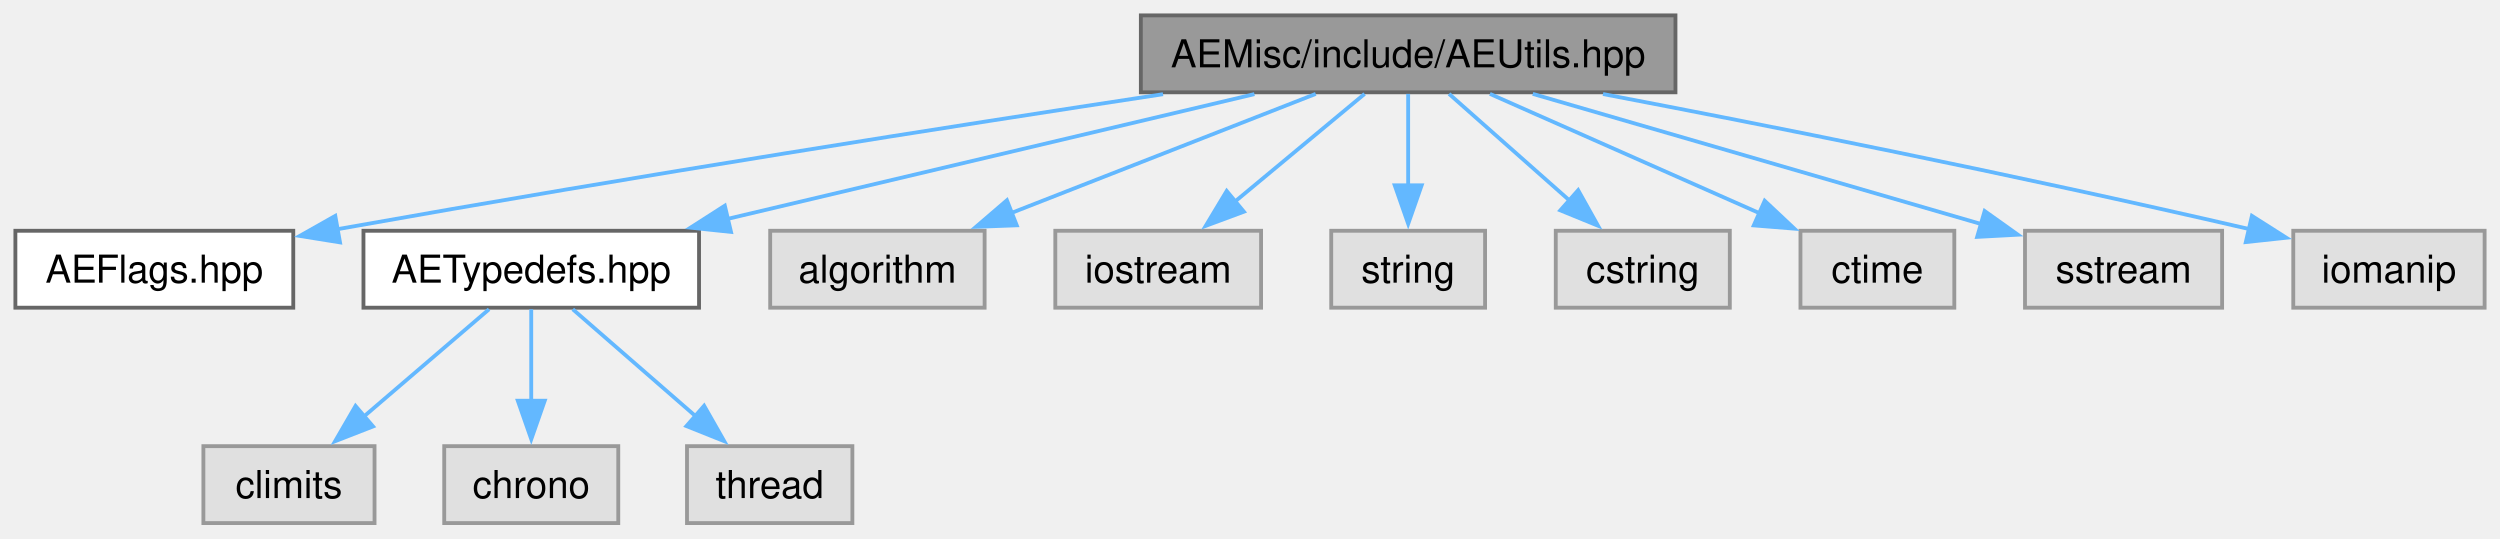
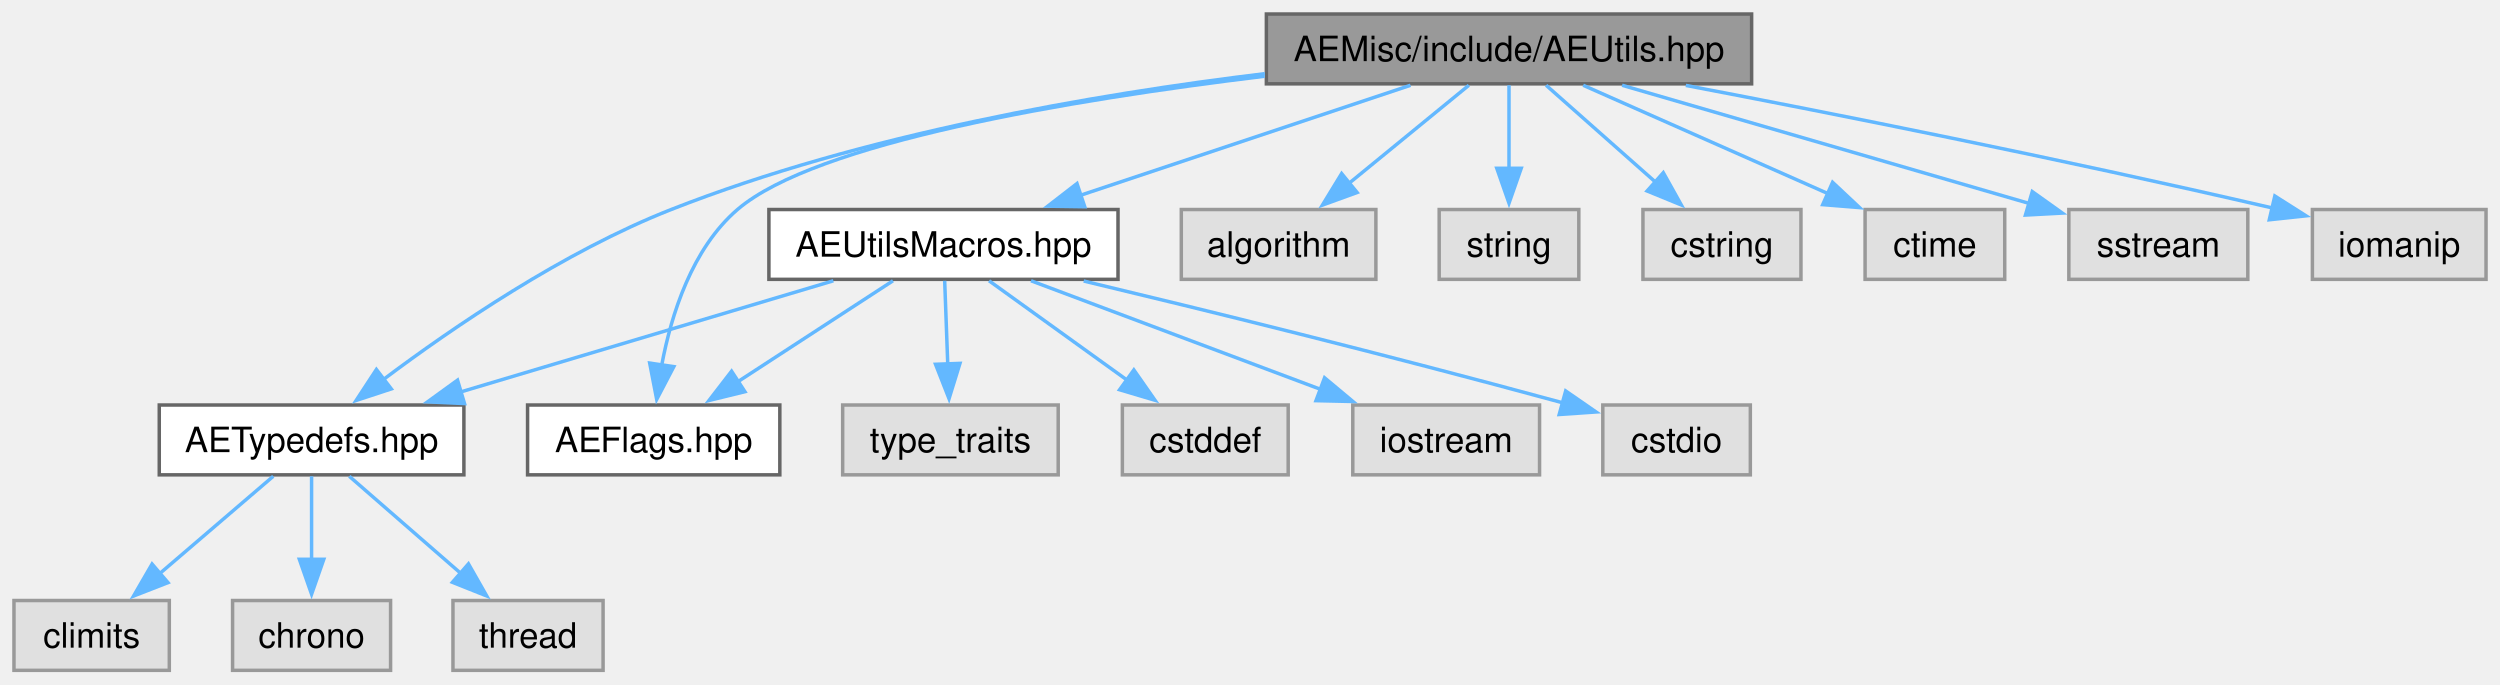
- <svg xmlns="http://www.w3.org/2000/svg" xmlns:xlink="http://www.w3.org/1999/xlink" width="650pt" height="140pt" viewBox="0.00 0.00 650.00 140.00">
-   <g id="graph0" class="graph" transform="scale(1 1) rotate(0) translate(4 136)">
+ <svg xmlns="http://www.w3.org/2000/svg" xmlns:xlink="http://www.w3.org/1999/xlink" width="716pt" height="196pt" viewBox="0.00 0.00 716.12 196.00">
+   <g id="graph0" class="graph" transform="scale(1 1) rotate(0) translate(4 192)">
    <g id="Node000001" class="node">
      <g id="a_Node000001">
        <a xlink:title="This file contains the engine's usefull utilities for trivial tasks.">
-           <polygon fill="#999999" stroke="#666666" points="431.62,-132 292.62,-132 292.62,-112 431.62,-112 431.62,-132" />
-           <text text-anchor="middle" x="362.12" y="-118.5" font-family="Helvetica,sans-Serif" font-size="10.00">AEMisc/include/AEUtils.hpp</text>
+           <polygon fill="#999999" stroke="#666666" points="497.75,-188 358.75,-188 358.75,-168 497.75,-168 497.75,-188" />
+           <text text-anchor="middle" x="428.25" y="-174.5" font-family="Helvetica,sans-Serif" font-size="10.00">AEMisc/include/AEUtils.hpp</text>
        </a>
      </g>
    </g>
    <g id="Node000002" class="node">
      <g id="a_Node000002">
-         <a xlink:href="../../dd/dd8/_a_e_flags_8hpp.html" target="_top" xlink:title="This file contains the flags to manipulate engine's funcitonality.">
-           <polygon fill="white" stroke="#666666" points="72.25,-76 0,-76 0,-56 72.25,-56 72.25,-76" />
-           <text text-anchor="middle" x="36.12" y="-62.5" font-family="Helvetica,sans-Serif" font-size="10.00">AEFlags.hpp</text>
+         <a xlink:href="../../d9/d6a/_a_e_utils_macros_8hpp.html" target="_top" xlink:title="This file contains the engine's usefull macros for trivial tasks.">
+           <polygon fill="white" stroke="#666666" points="316.25,-132 216.25,-132 216.25,-112 316.25,-112 316.25,-132" />
+           <text text-anchor="middle" x="266.25" y="-118.5" font-family="Helvetica,sans-Serif" font-size="10.00">AEUtilsMacros.hpp</text>
        </a>
      </g>
    </g>
    <g id="edge1_Node000001_Node000002" class="edge">
      <g id="a_edge1_Node000001_Node000002">
        <a xlink:title=" ">
-           <path fill="none" stroke="#63b8ff" d="M298.39,-111.51C243.92,-103.24 163.18,-90.59 83.66,-76.4" />
-           <polygon fill="#63b8ff" stroke="#63b8ff" points="84.4,-72.98 73.94,-74.66 83.17,-79.87 84.4,-72.98" />
+           <path fill="none" stroke="#63b8ff" d="M400.03,-167.59C373.83,-158.86 334.57,-145.77 305.35,-136.03" />
+           <polygon fill="#63b8ff" stroke="#63b8ff" points="306.72,-132.8 296.12,-132.96 304.5,-139.44 306.72,-132.8" />
        </a>
      </g>
    </g>
    <g id="Node000003" class="node">
      <g id="a_Node000003">
        <a xlink:href="../../dc/d89/_a_e_typedefs_8hpp.html" target="_top" xlink:title="This file contains the engine's typedefs and variable type aliases.">
-           <polygon fill="white" stroke="#666666" points="177.75,-76 90.5,-76 90.5,-56 177.75,-56 177.75,-76" />
-           <text text-anchor="middle" x="134.12" y="-62.5" font-family="Helvetica,sans-Serif" font-size="10.00">AETypedefs.hpp</text>
-         </a>
-       </g>
-     </g>
-     <g id="edge2_Node000001_Node000003" class="edge">
-       <g id="a_edge2_Node000001_Node000003">
-         <a xlink:title=" ">
-           <path fill="none" stroke="#63b8ff" d="M322.15,-111.53C284.01,-102.5 226.4,-88.85 185,-79.05" />
-           <polygon fill="#63b8ff" stroke="#63b8ff" points="186.06,-75.7 175.53,-76.81 184.45,-82.52 186.06,-75.7" />
+           <polygon fill="white" stroke="#666666" points="128.88,-76 41.62,-76 41.62,-56 128.88,-56 128.88,-76" />
+           <text text-anchor="middle" x="85.25" y="-62.5" font-family="Helvetica,sans-Serif" font-size="10.00">AETypedefs.hpp</text>
+         </a>
+       </g>
+     </g>
+     <g id="edge12_Node000001_Node000003" class="edge">
+       <g id="a_edge12_Node000001_Node000003">
+         <a xlink:title=" ">
+           <path fill="none" stroke="#63b8ff" d="M358.31,-170.92C309.38,-164.99 243.2,-153.58 188.25,-132 157.44,-119.9 125.79,-98.29 105.86,-83.33" />
+           <polygon fill="#63b8ff" stroke="#63b8ff" points="108.08,-80.62 98.01,-77.31 103.82,-86.18 108.08,-80.62" />
        </a>
      </g>
    </g>
    <g id="Node000007" class="node">
      <g id="a_Node000007">
-         <a xlink:title=" ">
-           <polygon fill="#e0e0e0" stroke="#999999" points="252,-76 196.25,-76 196.25,-56 252,-56 252,-76" />
-           <text text-anchor="middle" x="224.12" y="-62.5" font-family="Helvetica,sans-Serif" font-size="10.00">algorithm</text>
-         </a>
-       </g>
-     </g>
-     <g id="edge6_Node000001_Node000007" class="edge">
-       <g id="a_edge6_Node000001_Node000007">
-         <a xlink:title=" ">
-           <path fill="none" stroke="#63b8ff" d="M338.09,-111.59C316.16,-103.01 283.5,-90.23 258.75,-80.55" />
-           <polygon fill="#63b8ff" stroke="#63b8ff" points="260.35,-77.42 249.76,-77.03 257.8,-83.93 260.35,-77.42" />
+         <a xlink:href="../../dd/dd8/_a_e_flags_8hpp.html" target="_top" xlink:title="This file contains the flags to manipulate engine's funcitonality.">
+           <polygon fill="white" stroke="#666666" points="219.38,-76 147.12,-76 147.12,-56 219.38,-56 219.38,-76" />
+           <text text-anchor="middle" x="183.25" y="-62.5" font-family="Helvetica,sans-Serif" font-size="10.00">AEFlags.hpp</text>
+         </a>
+       </g>
+     </g>
+     <g id="edge11_Node000001_Node000007" class="edge">
+       <g id="a_edge11_Node000001_Node000007">
+         <a xlink:title=" ">
+           <path fill="none" stroke="#63b8ff" d="M358.26,-170.18C302.3,-163.4 229.65,-151.22 207.25,-132 194.26,-120.85 188.29,-102.01 185.56,-87.48" />
+           <polygon fill="#63b8ff" stroke="#63b8ff" points="189.02,-87 184.11,-77.61 182.1,-88.01 189.02,-87" />
+         </a>
+       </g>
+     </g>
+     <g id="Node000012" class="node">
+       <g id="a_Node000012">
+         <a xlink:title=" ">
+           <polygon fill="#e0e0e0" stroke="#999999" points="390.12,-132 334.38,-132 334.38,-112 390.12,-112 390.12,-132" />
+           <text text-anchor="middle" x="362.25" y="-118.5" font-family="Helvetica,sans-Serif" font-size="10.00">algorithm</text>
+         </a>
+       </g>
+     </g>
+     <g id="edge13_Node000001_Node000012" class="edge">
+       <g id="a_edge13_Node000001_Node000012">
+         <a xlink:title=" ">
+           <path fill="none" stroke="#63b8ff" d="M416.75,-167.59C407.29,-159.85 393.65,-148.69 382.38,-139.47" />
+           <polygon fill="#63b8ff" stroke="#63b8ff" points="384.74,-136.88 374.79,-133.26 380.31,-142.3 384.74,-136.88" />
+         </a>
+       </g>
+     </g>
+     <g id="Node000013" class="node">
+       <g id="a_Node000013">
+         <a xlink:title=" ">
+           <polygon fill="#e0e0e0" stroke="#999999" points="448.25,-132 408.25,-132 408.25,-112 448.25,-112 448.25,-132" />
+           <text text-anchor="middle" x="428.25" y="-118.5" font-family="Helvetica,sans-Serif" font-size="10.00">string</text>
+         </a>
+       </g>
+     </g>
+     <g id="edge14_Node000001_Node000013" class="edge">
+       <g id="a_edge14_Node000001_Node000013">
+         <a xlink:title=" ">
+           <path fill="none" stroke="#63b8ff" d="M428.25,-167.59C428.25,-161.01 428.25,-151.96 428.25,-143.73" />
+           <polygon fill="#63b8ff" stroke="#63b8ff" points="431.75,-143.81 428.25,-133.81 424.75,-143.81 431.75,-143.81" />
+         </a>
+       </g>
+     </g>
+     <g id="Node000014" class="node">
+       <g id="a_Node000014">
+         <a xlink:title=" ">
+           <polygon fill="#e0e0e0" stroke="#999999" points="511.88,-132 466.62,-132 466.62,-112 511.88,-112 511.88,-132" />
+           <text text-anchor="middle" x="489.25" y="-118.5" font-family="Helvetica,sans-Serif" font-size="10.00">cstring</text>
+         </a>
+       </g>
+     </g>
+     <g id="edge15_Node000001_Node000014" class="edge">
+       <g id="a_edge15_Node000001_Node000014">
+         <a xlink:title=" ">
+           <path fill="none" stroke="#63b8ff" d="M438.88,-167.59C447.53,-159.93 459.98,-148.91 470.33,-139.75" />
+           <polygon fill="#63b8ff" stroke="#63b8ff" points="472.45,-142.55 477.61,-133.3 467.81,-137.31 472.45,-142.55" />
+         </a>
+       </g>
+     </g>
+     <g id="Node000015" class="node">
+       <g id="a_Node000015">
+         <a xlink:title=" ">
+           <polygon fill="#e0e0e0" stroke="#999999" points="570.25,-132 530.25,-132 530.25,-112 570.25,-112 570.25,-132" />
+           <text text-anchor="middle" x="550.25" y="-118.5" font-family="Helvetica,sans-Serif" font-size="10.00">ctime</text>
+         </a>
+       </g>
+     </g>
+     <g id="edge16_Node000001_Node000015" class="edge">
+       <g id="a_edge16_Node000001_Node000015">
+         <a xlink:title=" ">
+           <path fill="none" stroke="#63b8ff" d="M449.5,-167.59C468.89,-159.01 497.77,-146.23 519.64,-136.55" />
+           <polygon fill="#63b8ff" stroke="#63b8ff" points="520.94,-139.8 528.67,-132.55 518.11,-133.4 520.94,-139.8" />
+         </a>
+       </g>
+     </g>
+     <g id="Node000016" class="node">
+       <g id="a_Node000016">
+         <a xlink:title=" ">
+           <polygon fill="#e0e0e0" stroke="#999999" points="639.88,-132 588.62,-132 588.62,-112 639.88,-112 639.88,-132" />
+           <text text-anchor="middle" x="614.25" y="-118.5" font-family="Helvetica,sans-Serif" font-size="10.00">sstream</text>
+         </a>
+       </g>
+     </g>
+     <g id="edge17_Node000001_Node000016" class="edge">
+       <g id="a_edge17_Node000001_Node000016">
+         <a xlink:title=" ">
+           <path fill="none" stroke="#63b8ff" d="M460.65,-167.59C493.19,-158.15 543.27,-143.61 577.33,-133.72" />
+           <polygon fill="#63b8ff" stroke="#63b8ff" points="578.14,-137.13 586.76,-130.98 576.18,-130.41 578.14,-137.13" />
+         </a>
+       </g>
+     </g>
+     <g id="Node000017" class="node">
+       <g id="a_Node000017">
+         <a xlink:title=" ">
+           <polygon fill="#e0e0e0" stroke="#999999" points="708.12,-132 658.38,-132 658.38,-112 708.12,-112 708.12,-132" />
+           <text text-anchor="middle" x="683.25" y="-118.5" font-family="Helvetica,sans-Serif" font-size="10.00">iomanip</text>
+         </a>
+       </g>
+     </g>
+     <g id="edge18_Node000001_Node000017" class="edge">
+       <g id="a_edge18_Node000001_Node000017">
+         <a xlink:title=" ">
+           <path fill="none" stroke="#63b8ff" d="M478.9,-167.55C521.36,-159.44 583.81,-147.05 647.06,-132.41" />
+           <polygon fill="#63b8ff" stroke="#63b8ff" points="647.62,-135.87 656.57,-130.19 646.03,-129.06 647.62,-135.87" />
+         </a>
+       </g>
+     </g>
+     <g id="edge2_Node000002_Node000003" class="edge">
+       <g id="a_edge2_Node000002_Node000003">
+         <a xlink:title=" ">
+           <path fill="none" stroke="#63b8ff" d="M234.72,-111.59C205.06,-102.74 160.42,-89.43 127.64,-79.65" />
+           <polygon fill="#63b8ff" stroke="#63b8ff" points="129.06,-76.42 118.47,-76.91 127.06,-83.13 129.06,-76.42" />
+         </a>
+       </g>
+     </g>
+     <g id="edge6_Node000002_Node000007" class="edge">
+       <g id="a_edge6_Node000002_Node000007">
+         <a xlink:title=" ">
+           <path fill="none" stroke="#63b8ff" d="M251.79,-111.59C239.49,-103.59 221.57,-91.93 207.14,-82.54" />
+           <polygon fill="#63b8ff" stroke="#63b8ff" points="209.38,-79.82 199.09,-77.3 205.56,-85.69 209.38,-79.82" />
        </a>
      </g>
    </g>
    <g id="Node000008" class="node">
      <g id="a_Node000008">
        <a xlink:title=" ">
-           <polygon fill="#e0e0e0" stroke="#999999" points="323.88,-76 270.38,-76 270.38,-56 323.88,-56 323.88,-76" />
-           <text text-anchor="middle" x="297.12" y="-62.5" font-family="Helvetica,sans-Serif" font-size="10.00">iostream</text>
-         </a>
-       </g>
-     </g>
-     <g id="edge7_Node000001_Node000008" class="edge">
-       <g id="a_edge7_Node000001_Node000008">
-         <a xlink:title=" ">
-           <path fill="none" stroke="#63b8ff" d="M350.8,-111.59C341.48,-103.85 328.05,-92.69 316.95,-83.47" />
-           <polygon fill="#63b8ff" stroke="#63b8ff" points="319.41,-80.96 309.48,-77.27 314.94,-86.35 319.41,-80.96" />
+           <polygon fill="#e0e0e0" stroke="#999999" points="437,-76 383.5,-76 383.5,-56 437,-56 437,-76" />
+           <text text-anchor="middle" x="410.25" y="-62.5" font-family="Helvetica,sans-Serif" font-size="10.00">iostream</text>
+         </a>
+       </g>
+     </g>
+     <g id="edge7_Node000002_Node000008" class="edge">
+       <g id="a_edge7_Node000002_Node000008">
+         <a xlink:title=" ">
+           <path fill="none" stroke="#63b8ff" d="M291.33,-111.59C314.32,-102.97 348.6,-90.12 374.46,-80.42" />
+           <polygon fill="#63b8ff" stroke="#63b8ff" points="375.42,-83.8 383.55,-77.01 372.96,-77.25 375.42,-83.8" />
        </a>
      </g>
    </g>
    <g id="Node000009" class="node">
      <g id="a_Node000009">
        <a xlink:title=" ">
-           <polygon fill="#e0e0e0" stroke="#999999" points="382.12,-76 342.12,-76 342.12,-56 382.12,-56 382.12,-76" />
-           <text text-anchor="middle" x="362.12" y="-62.5" font-family="Helvetica,sans-Serif" font-size="10.00">string</text>
-         </a>
-       </g>
-     </g>
-     <g id="edge8_Node000001_Node000009" class="edge">
-       <g id="a_edge8_Node000001_Node000009">
-         <a xlink:title=" ">
-           <path fill="none" stroke="#63b8ff" d="M362.12,-111.59C362.12,-105.01 362.12,-95.96 362.12,-87.73" />
-           <polygon fill="#63b8ff" stroke="#63b8ff" points="365.63,-87.81 362.13,-77.81 358.63,-87.81 365.63,-87.81" />
+           <polygon fill="#e0e0e0" stroke="#999999" points="497.38,-76 455.12,-76 455.12,-56 497.38,-56 497.38,-76" />
+           <text text-anchor="middle" x="476.25" y="-62.5" font-family="Helvetica,sans-Serif" font-size="10.00">cstdio</text>
+         </a>
+       </g>
+     </g>
+     <g id="edge8_Node000002_Node000009" class="edge">
+       <g id="a_edge8_Node000002_Node000009">
+         <a xlink:title=" ">
+           <path fill="none" stroke="#63b8ff" d="M306.42,-111.52C340.64,-103.33 391.35,-90.88 443.8,-76.59" />
+           <polygon fill="#63b8ff" stroke="#63b8ff" points="444.48,-80.03 453.19,-74.01 442.63,-73.28 444.48,-80.03" />
        </a>
      </g>
    </g>
    <g id="Node000010" class="node">
      <g id="a_Node000010">
        <a xlink:title=" ">
-           <polygon fill="#e0e0e0" stroke="#999999" points="445.75,-76 400.5,-76 400.5,-56 445.75,-56 445.75,-76" />
-           <text text-anchor="middle" x="423.12" y="-62.5" font-family="Helvetica,sans-Serif" font-size="10.00">cstring</text>
-         </a>
-       </g>
-     </g>
-     <g id="edge9_Node000001_Node000010" class="edge">
-       <g id="a_edge9_Node000001_Node000010">
-         <a xlink:title=" ">
-           <path fill="none" stroke="#63b8ff" d="M372.75,-111.59C381.41,-103.93 393.86,-92.91 404.21,-83.75" />
-           <polygon fill="#63b8ff" stroke="#63b8ff" points="406.32,-86.55 411.49,-77.3 401.68,-81.31 406.32,-86.55" />
+           <polygon fill="#e0e0e0" stroke="#999999" points="299.12,-76 237.38,-76 237.38,-56 299.12,-56 299.12,-76" />
+           <text text-anchor="middle" x="268.25" y="-62.5" font-family="Helvetica,sans-Serif" font-size="10.00">type_traits</text>
+         </a>
+       </g>
+     </g>
+     <g id="edge9_Node000002_Node000010" class="edge">
+       <g id="a_edge9_Node000002_Node000010">
+         <a xlink:title=" ">
+           <path fill="none" stroke="#63b8ff" d="M266.6,-111.59C266.84,-105.01 267.18,-95.96 267.48,-87.73" />
+           <polygon fill="#63b8ff" stroke="#63b8ff" points="270.98,-87.93 267.85,-77.81 263.98,-87.67 270.98,-87.93" />
        </a>
      </g>
    </g>
    <g id="Node000011" class="node">
      <g id="a_Node000011">
        <a xlink:title=" ">
-           <polygon fill="#e0e0e0" stroke="#999999" points="504.12,-76 464.12,-76 464.12,-56 504.12,-56 504.12,-76" />
-           <text text-anchor="middle" x="484.12" y="-62.5" font-family="Helvetica,sans-Serif" font-size="10.00">ctime</text>
-         </a>
-       </g>
-     </g>
-     <g id="edge10_Node000001_Node000011" class="edge">
-       <g id="a_edge10_Node000001_Node000011">
-         <a xlink:title=" ">
-           <path fill="none" stroke="#63b8ff" d="M383.38,-111.59C402.77,-103.01 431.65,-90.23 453.52,-80.55" />
-           <polygon fill="#63b8ff" stroke="#63b8ff" points="454.82,-83.8 462.54,-76.55 451.98,-77.4 454.82,-83.8" />
-         </a>
-       </g>
-     </g>
-     <g id="Node000012" class="node">
-       <g id="a_Node000012">
-         <a xlink:title=" ">
-           <polygon fill="#e0e0e0" stroke="#999999" points="573.75,-76 522.5,-76 522.5,-56 573.75,-56 573.75,-76" />
-           <text text-anchor="middle" x="548.12" y="-62.5" font-family="Helvetica,sans-Serif" font-size="10.00">sstream</text>
-         </a>
-       </g>
-     </g>
-     <g id="edge11_Node000001_Node000012" class="edge">
-       <g id="a_edge11_Node000001_Node000012">
-         <a xlink:title=" ">
-           <path fill="none" stroke="#63b8ff" d="M394.52,-111.59C427.07,-102.15 477.14,-87.61 511.2,-77.72" />
-           <polygon fill="#63b8ff" stroke="#63b8ff" points="512.01,-81.13 520.64,-74.98 510.06,-74.41 512.01,-81.13" />
-         </a>
-       </g>
-     </g>
-     <g id="Node000013" class="node">
-       <g id="a_Node000013">
-         <a xlink:title=" ">
-           <polygon fill="#e0e0e0" stroke="#999999" points="642,-76 592.25,-76 592.25,-56 642,-56 642,-76" />
-           <text text-anchor="middle" x="617.12" y="-62.5" font-family="Helvetica,sans-Serif" font-size="10.00">iomanip</text>
-         </a>
-       </g>
-     </g>
-     <g id="edge12_Node000001_Node000013" class="edge">
-       <g id="a_edge12_Node000001_Node000013">
-         <a xlink:title=" ">
-           <path fill="none" stroke="#63b8ff" d="M412.78,-111.55C455.23,-103.44 517.69,-91.05 580.93,-76.41" />
-           <polygon fill="#63b8ff" stroke="#63b8ff" points="581.5,-79.87 590.44,-74.19 579.91,-73.06 581.5,-79.87" />
+           <polygon fill="#e0e0e0" stroke="#999999" points="365,-76 317.5,-76 317.5,-56 365,-56 365,-76" />
+           <text text-anchor="middle" x="341.25" y="-62.5" font-family="Helvetica,sans-Serif" font-size="10.00">cstddef</text>
+         </a>
+       </g>
+     </g>
+     <g id="edge10_Node000002_Node000011" class="edge">
+       <g id="a_edge10_Node000002_Node000011">
+         <a xlink:title=" ">
+           <path fill="none" stroke="#63b8ff" d="M279.31,-111.59C290.22,-103.74 306,-92.38 318.91,-83.09" />
+           <polygon fill="#63b8ff" stroke="#63b8ff" points="320.79,-86.05 326.86,-77.36 316.7,-80.37 320.79,-86.05" />
        </a>
      </g>
    </g>
    <g id="Node000004" class="node">
      <g id="a_Node000004">
        <a xlink:title=" ">
-           <polygon fill="#e0e0e0" stroke="#999999" points="93.38,-20 48.88,-20 48.88,0 93.38,0 93.38,-20" />
-           <text text-anchor="middle" x="71.12" y="-6.5" font-family="Helvetica,sans-Serif" font-size="10.00">climits</text>
+           <polygon fill="#e0e0e0" stroke="#999999" points="44.5,-20 0,-20 0,0 44.5,0 44.5,-20" />
+           <text text-anchor="middle" x="22.25" y="-6.5" font-family="Helvetica,sans-Serif" font-size="10.00">climits</text>
        </a>
      </g>
    </g>
    <g id="edge3_Node000003_Node000004" class="edge">
      <g id="a_edge3_Node000003_Node000004">
        <a xlink:title=" ">
-           <path fill="none" stroke="#63b8ff" d="M123.15,-55.59C114.21,-47.93 101.35,-36.91 90.66,-27.75" />
-           <polygon fill="#63b8ff" stroke="#63b8ff" points="92.99,-25.13 83.12,-21.28 88.44,-30.45 92.99,-25.13" />
+           <path fill="none" stroke="#63b8ff" d="M74.28,-55.59C65.33,-47.93 52.48,-36.91 41.79,-27.75" />
+           <polygon fill="#63b8ff" stroke="#63b8ff" points="44.12,-25.13 34.25,-21.28 39.56,-30.45 44.12,-25.13" />
        </a>
      </g>
    </g>
    <g id="Node000005" class="node">
      <g id="a_Node000005">
        <a xlink:title=" ">
-           <polygon fill="#e0e0e0" stroke="#999999" points="156.75,-20 111.5,-20 111.5,0 156.75,0 156.75,-20" />
-           <text text-anchor="middle" x="134.12" y="-6.5" font-family="Helvetica,sans-Serif" font-size="10.00">chrono</text>
+           <polygon fill="#e0e0e0" stroke="#999999" points="107.88,-20 62.62,-20 62.62,0 107.88,0 107.88,-20" />
+           <text text-anchor="middle" x="85.25" y="-6.5" font-family="Helvetica,sans-Serif" font-size="10.00">chrono</text>
        </a>
      </g>
    </g>
    <g id="edge4_Node000003_Node000005" class="edge">
      <g id="a_edge4_Node000003_Node000005">
        <a xlink:title=" ">
-           <path fill="none" stroke="#63b8ff" d="M134.12,-55.59C134.12,-49.01 134.12,-39.96 134.12,-31.73" />
-           <polygon fill="#63b8ff" stroke="#63b8ff" points="137.63,-31.81 134.13,-21.81 130.63,-31.81 137.63,-31.81" />
+           <path fill="none" stroke="#63b8ff" d="M85.25,-55.59C85.25,-49.01 85.25,-39.96 85.25,-31.73" />
+           <polygon fill="#63b8ff" stroke="#63b8ff" points="88.75,-31.81 85.25,-21.81 81.75,-31.81 88.75,-31.81" />
        </a>
      </g>
    </g>
    <g id="Node000006" class="node">
      <g id="a_Node000006">
        <a xlink:title=" ">
-           <polygon fill="#e0e0e0" stroke="#999999" points="217.62,-20 174.62,-20 174.62,0 217.62,0 217.62,-20" />
-           <text text-anchor="middle" x="196.12" y="-6.5" font-family="Helvetica,sans-Serif" font-size="10.00">thread</text>
+           <polygon fill="#e0e0e0" stroke="#999999" points="168.75,-20 125.75,-20 125.75,0 168.75,0 168.75,-20" />
+           <text text-anchor="middle" x="147.25" y="-6.5" font-family="Helvetica,sans-Serif" font-size="10.00">thread</text>
        </a>
      </g>
    </g>
    <g id="edge5_Node000003_Node000006" class="edge">
      <g id="a_edge5_Node000003_Node000006">
        <a xlink:title=" ">
-           <path fill="none" stroke="#63b8ff" d="M144.92,-55.59C153.73,-47.93 166.38,-36.91 176.9,-27.75" />
-           <polygon fill="#63b8ff" stroke="#63b8ff" points="179.07,-30.5 184.31,-21.29 174.47,-25.22 179.07,-30.5" />
+           <path fill="none" stroke="#63b8ff" d="M96.05,-55.59C104.85,-47.93 117.5,-36.91 128.02,-27.75" />
+           <polygon fill="#63b8ff" stroke="#63b8ff" points="130.19,-30.5 135.43,-21.29 125.59,-25.22 130.19,-30.5" />
        </a>
      </g>
    </g>
  </g>
</svg>
